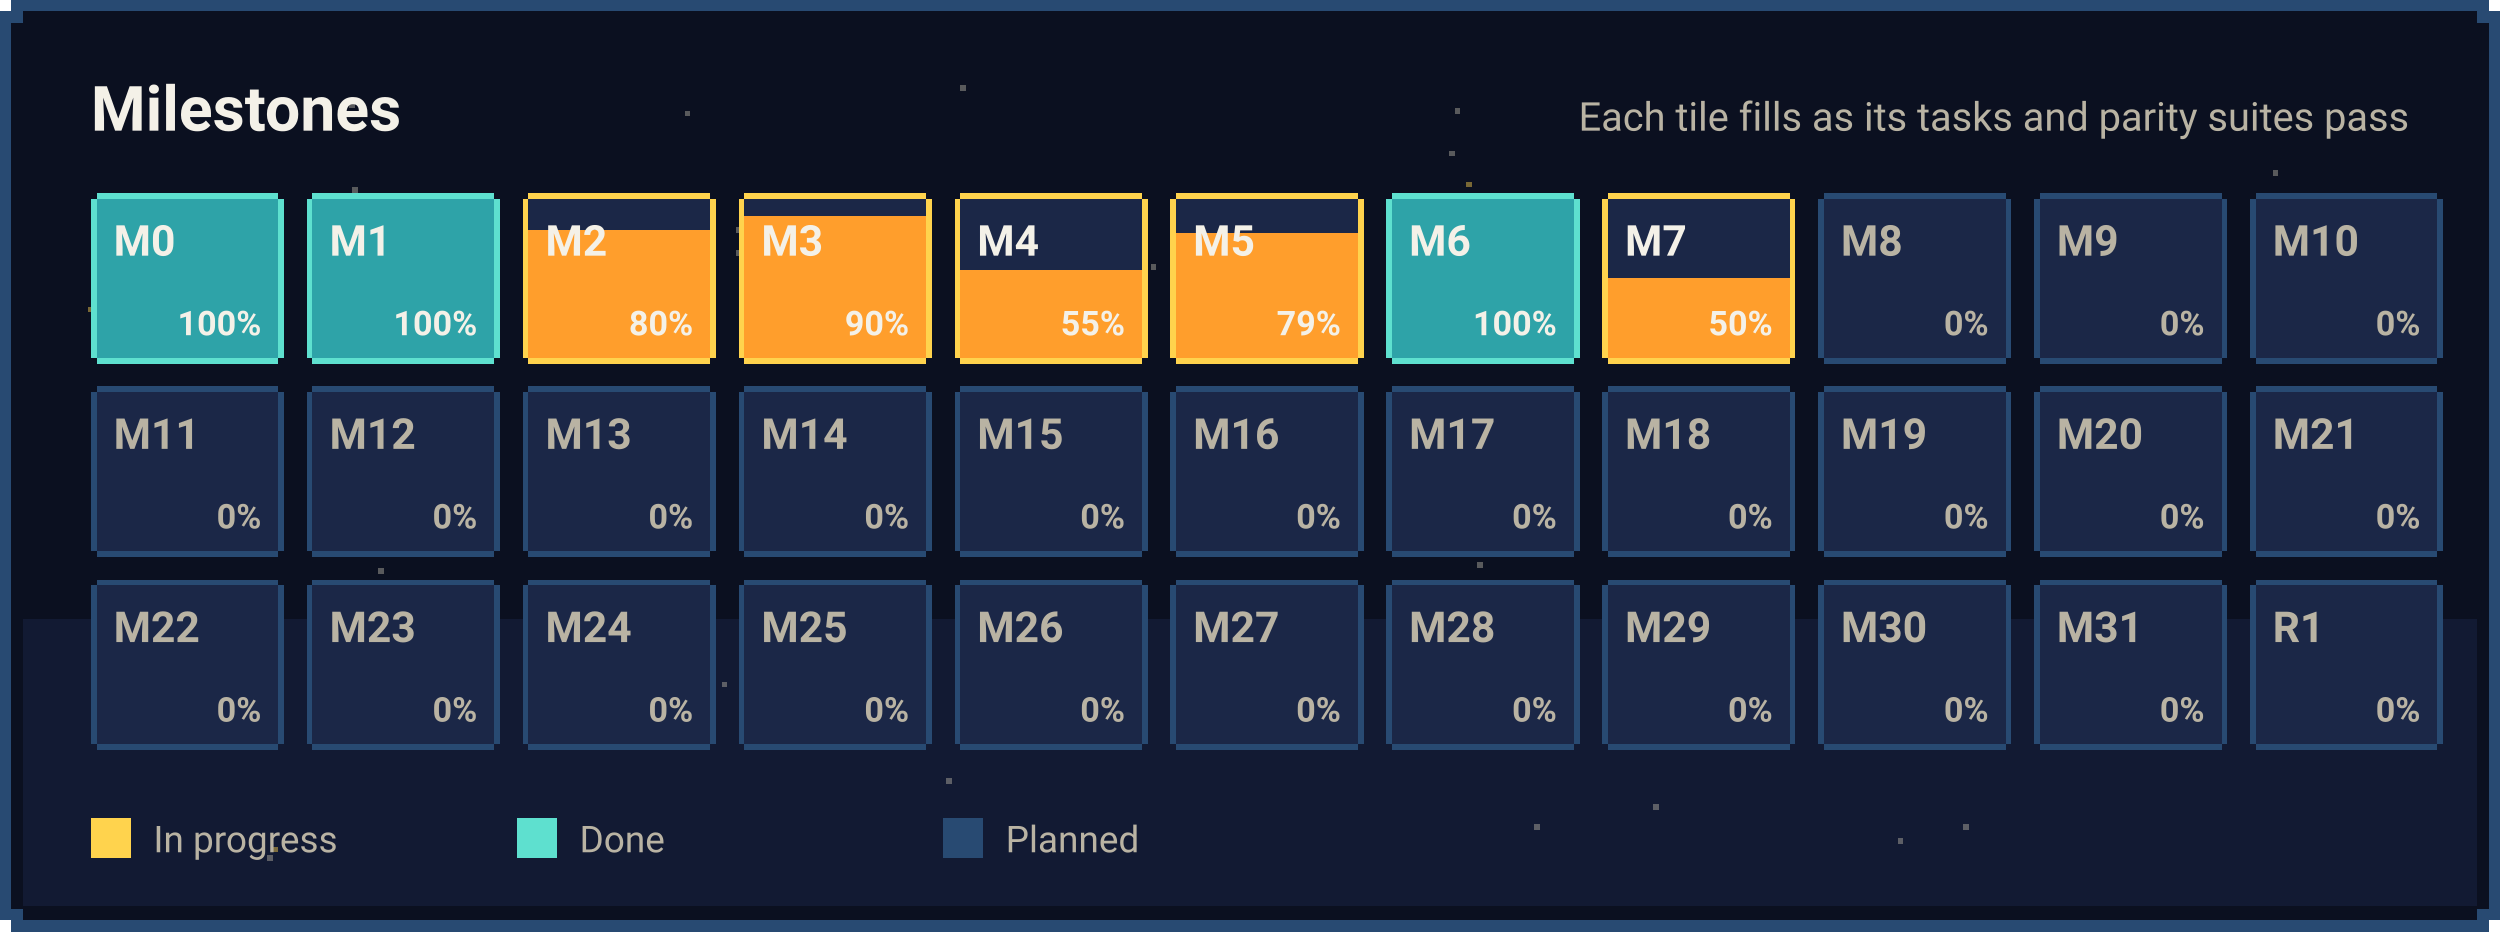
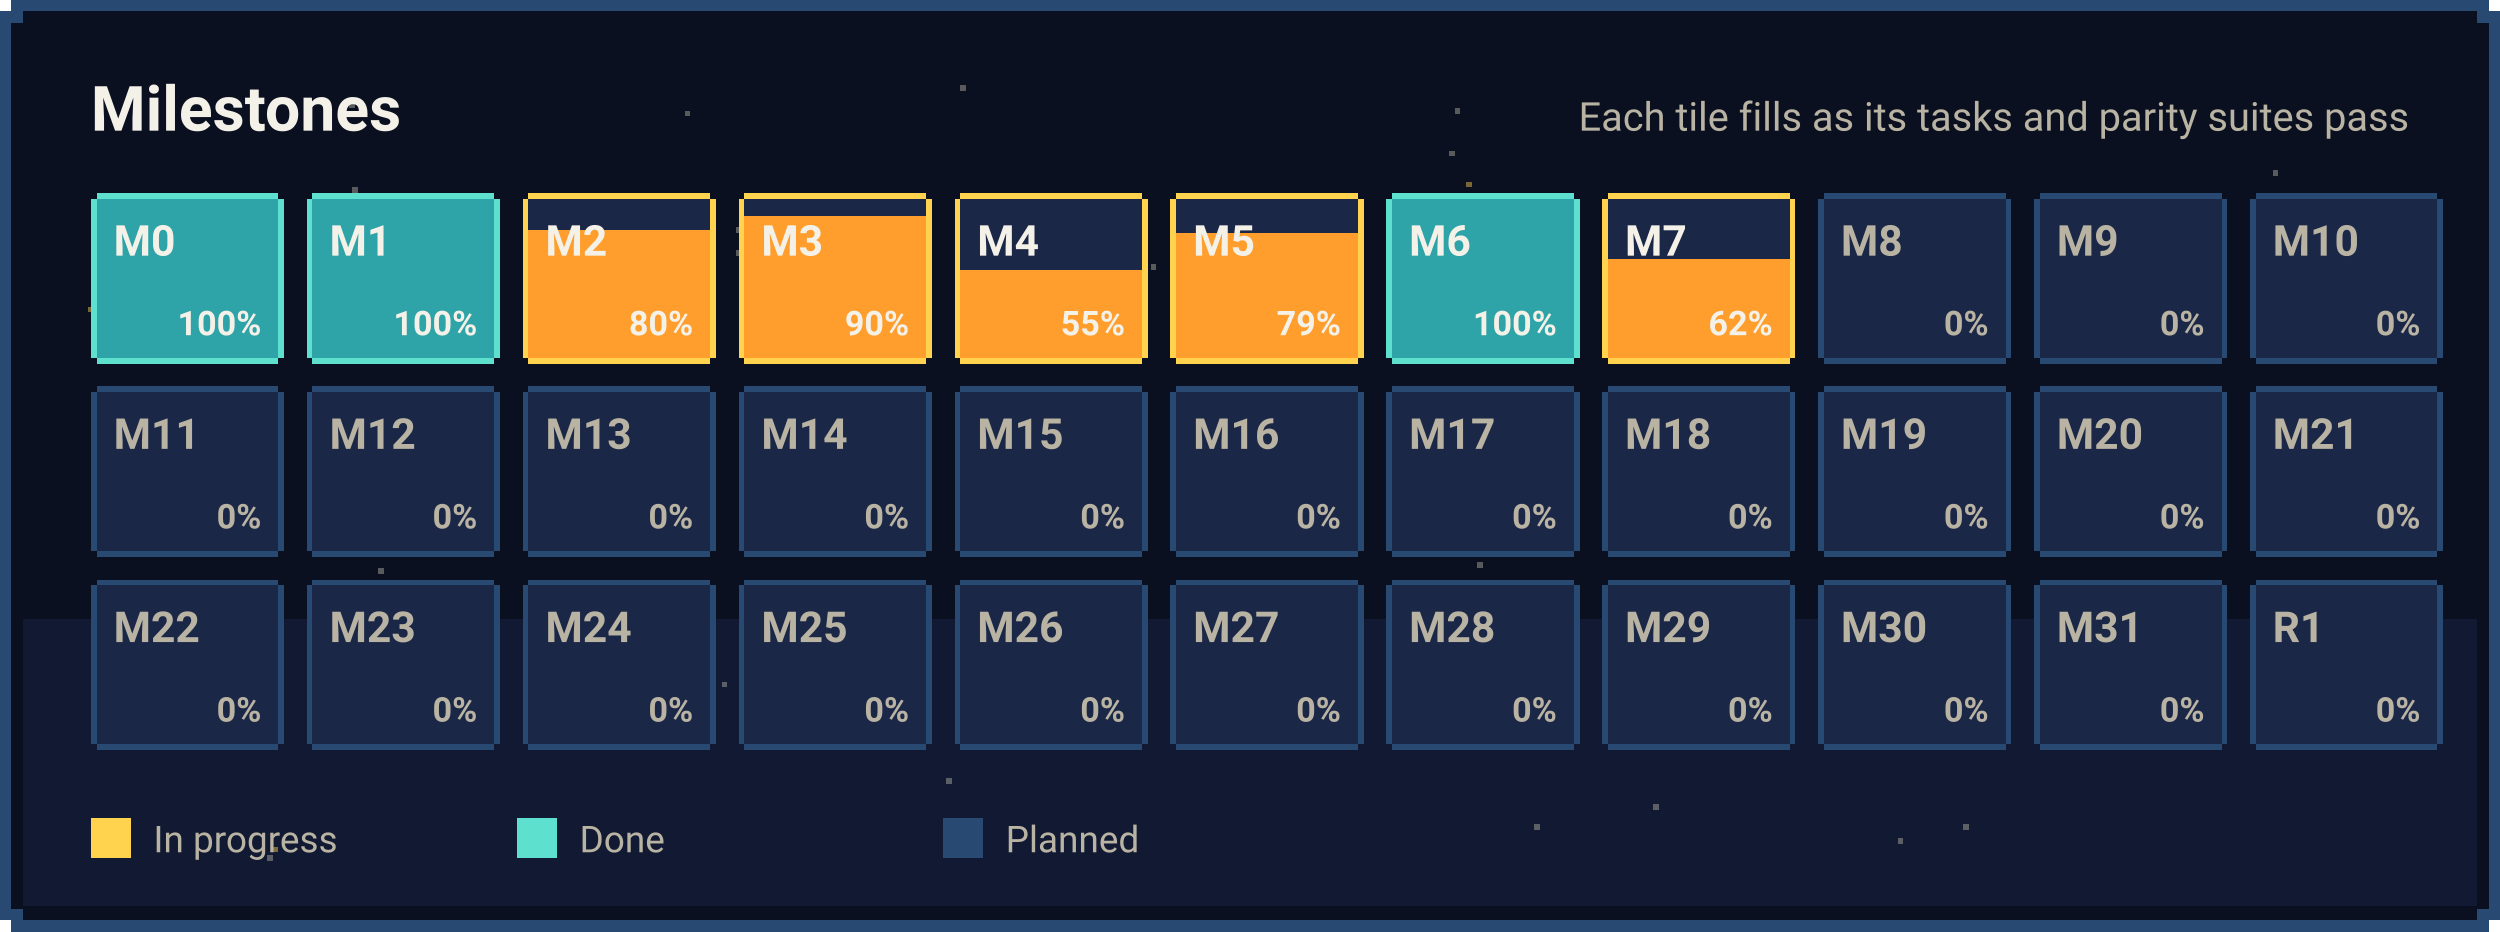
<svg xmlns="http://www.w3.org/2000/svg" width="880" height="328" viewBox="0 0 880 328" shape-rendering="crispEdges">
  <rect x="4" y="0" width="872" height="328" fill="#284A72" />
  <rect x="0" y="4" width="880" height="320" fill="#284A72" />
  <rect x="8" y="4" width="864" height="320" fill="#0B1020" />
  <rect x="4" y="8" width="872" height="312" fill="#0B1020" />
  <rect x="8" y="218" width="864" height="101" fill="#121A33" />
  <rect x="76" y="99" width="2" height="2" fill="#B9B3A3" opacity="0.45" />
  <rect x="607" y="159" width="2" height="2" fill="#FFD34D" opacity="0.45" />
  <rect x="478" y="148" width="2" height="2" fill="#B9B3A3" opacity="0.45" />
  <rect x="609" y="250" width="2" height="2" fill="#B9B3A3" opacity="0.45" />
  <rect x="93" y="138" width="2" height="2" fill="#B9B3A3" opacity="0.45" />
  <rect x="762" y="179" width="2" height="2" fill="#B9B3A3" opacity="0.45" />
  <rect x="133" y="200" width="2" height="2" fill="#B9B3A3" opacity="0.45" />
  <rect x="535" y="238" width="2" height="2" fill="#FFD34D" opacity="0.45" />
  <rect x="691" y="290" width="2" height="2" fill="#B9B3A3" opacity="0.45" />
  <rect x="259" y="80" width="2" height="2" fill="#B9B3A3" opacity="0.45" />
  <rect x="250" y="156" width="2" height="2" fill="#B9B3A3" opacity="0.45" />
  <rect x="90" y="252" width="2" height="2" fill="#B9B3A3" opacity="0.45" />
  <rect x="582" y="283" width="2" height="2" fill="#B9B3A3" opacity="0.45" />
  <rect x="512" y="38" width="2" height="2" fill="#B9B3A3" opacity="0.45" />
  <rect x="540" y="290" width="2" height="2" fill="#B9B3A3" opacity="0.45" />
  <rect x="434" y="179" width="2" height="2" fill="#B9B3A3" opacity="0.45" />
  <rect x="510" y="53" width="2" height="2" fill="#B9B3A3" opacity="0.45" />
  <rect x="242" y="166" width="2" height="2" fill="#B9B3A3" opacity="0.45" />
  <rect x="154" y="120" width="2" height="2" fill="#B9B3A3" opacity="0.45" />
  <rect x="599" y="211" width="2" height="2" fill="#B9B3A3" opacity="0.45" />
  <rect x="516" y="64" width="2" height="2" fill="#FFD34D" opacity="0.45" />
  <rect x="338" y="30" width="2" height="2" fill="#B9B3A3" opacity="0.45" />
  <rect x="254" y="240" width="2" height="2" fill="#B9B3A3" opacity="0.45" />
  <rect x="800" y="60" width="2" height="2" fill="#B9B3A3" opacity="0.45" />
  <rect x="238" y="172" width="2" height="2" fill="#B9B3A3" opacity="0.45" />
  <rect x="318" y="191" width="2" height="2" fill="#FFD34D" opacity="0.45" />
  <rect x="231" y="152" width="2" height="2" fill="#B9B3A3" opacity="0.45" />
  <rect x="687" y="77" width="2" height="2" fill="#B9B3A3" opacity="0.45" />
  <rect x="429" y="217" width="2" height="2" fill="#FFD34D" opacity="0.45" />
  <rect x="96" y="298" width="2" height="2" fill="#FFD34D" opacity="0.45" />
  <rect x="124" y="66" width="2" height="2" fill="#B9B3A3" opacity="0.45" />
  <rect x="259" y="88" width="2" height="2" fill="#B9B3A3" opacity="0.45" />
  <rect x="241" y="39" width="2" height="2" fill="#B9B3A3" opacity="0.45" />
  <rect x="94" y="301" width="2" height="2" fill="#B9B3A3" opacity="0.45" />
  <rect x="31" y="108" width="2" height="2" fill="#FFD34D" opacity="0.45" />
  <rect x="532" y="204" width="2" height="2" fill="#B9B3A3" opacity="0.45" />
  <rect x="34" y="102" width="2" height="2" fill="#B9B3A3" opacity="0.45" />
  <rect x="794" y="169" width="2" height="2" fill="#FFD34D" opacity="0.45" />
  <rect x="687" y="168" width="2" height="2" fill="#B9B3A3" opacity="0.45" />
  <rect x="586" y="89" width="2" height="2" fill="#FFD34D" opacity="0.45" />
  <rect x="520" y="198" width="2" height="2" fill="#B9B3A3" opacity="0.45" />
  <rect x="218" y="222" width="2" height="2" fill="#B9B3A3" opacity="0.45" />
  <rect x="123" y="36" width="2" height="2" fill="#B9B3A3" opacity="0.45" />
  <rect x="117" y="254" width="2" height="2" fill="#FFD34D" opacity="0.45" />
  <rect x="668" y="295" width="2" height="2" fill="#B9B3A3" opacity="0.45" />
  <rect x="383" y="221" width="2" height="2" fill="#B9B3A3" opacity="0.45" />
  <rect x="333" y="274" width="2" height="2" fill="#B9B3A3" opacity="0.45" />
  <rect x="405" y="93" width="2" height="2" fill="#B9B3A3" opacity="0.45" />
  <text x="32" y="46" font-family="'Pixelify Sans', ui-sans-serif, system-ui, -apple-system, 'Segoe UI', Roboto, sans-serif" font-size="22" font-weight="700" fill="#F4F1E8" text-anchor="start">Milestones</text>
  <text x="848" y="46" font-family="'Pixelify Sans', ui-sans-serif, system-ui, -apple-system, 'Segoe UI', Roboto, sans-serif" font-size="14" font-weight="400" fill="#B9B3A3" text-anchor="end">Each tile fills as its tasks and parity suites pass</text>
  <rect x="34" y="68" width="64" height="60" fill="#5EE0CF" />
  <rect x="32" y="70" width="68" height="56" fill="#5EE0CF" />
  <rect x="34" y="70" width="64" height="56" fill="#2EA3A8" />
  <text x="40" y="90" font-family="'Pixelify Sans', ui-sans-serif, system-ui, -apple-system, 'Segoe UI', Roboto, sans-serif" font-size="15" font-weight="700" fill="#F4F1E8" text-anchor="start">M0</text>
  <text x="92" y="118" font-family="'Pixelify Sans', ui-sans-serif, system-ui, -apple-system, 'Segoe UI', Roboto, sans-serif" font-size="12" font-weight="600" fill="#F4F1E8" text-anchor="end">100%</text>
  <rect x="110" y="68" width="64" height="60" fill="#5EE0CF" />
  <rect x="108" y="70" width="68" height="56" fill="#5EE0CF" />
  <rect x="110" y="70" width="64" height="56" fill="#2EA3A8" />
  <text x="116" y="90" font-family="'Pixelify Sans', ui-sans-serif, system-ui, -apple-system, 'Segoe UI', Roboto, sans-serif" font-size="15" font-weight="700" fill="#F4F1E8" text-anchor="start">M1</text>
  <text x="168" y="118" font-family="'Pixelify Sans', ui-sans-serif, system-ui, -apple-system, 'Segoe UI', Roboto, sans-serif" font-size="12" font-weight="600" fill="#F4F1E8" text-anchor="end">100%</text>
  <rect x="186" y="68" width="64" height="60" fill="#FFD34D" />
  <rect x="184" y="70" width="68" height="56" fill="#FFD34D" />
  <rect x="186" y="70" width="64" height="56" fill="#1B2747" />
  <rect x="186" y="81" width="64" height="45" fill="#FF9E2C" />
  <text x="192" y="90" font-family="'Pixelify Sans', ui-sans-serif, system-ui, -apple-system, 'Segoe UI', Roboto, sans-serif" font-size="15" font-weight="700" fill="#F4F1E8" text-anchor="start">M2</text>
  <text x="244" y="118" font-family="'Pixelify Sans', ui-sans-serif, system-ui, -apple-system, 'Segoe UI', Roboto, sans-serif" font-size="12" font-weight="600" fill="#F4F1E8" text-anchor="end">80%</text>
  <rect x="262" y="68" width="64" height="60" fill="#FFD34D" />
  <rect x="260" y="70" width="68" height="56" fill="#FFD34D" />
  <rect x="262" y="70" width="64" height="56" fill="#1B2747" />
  <rect x="262" y="76" width="64" height="50" fill="#FF9E2C" />
  <text x="268" y="90" font-family="'Pixelify Sans', ui-sans-serif, system-ui, -apple-system, 'Segoe UI', Roboto, sans-serif" font-size="15" font-weight="700" fill="#F4F1E8" text-anchor="start">M3</text>
  <text x="320" y="118" font-family="'Pixelify Sans', ui-sans-serif, system-ui, -apple-system, 'Segoe UI', Roboto, sans-serif" font-size="12" font-weight="600" fill="#F4F1E8" text-anchor="end">90%</text>
  <rect x="338" y="68" width="64" height="60" fill="#FFD34D" />
  <rect x="336" y="70" width="68" height="56" fill="#FFD34D" />
  <rect x="338" y="70" width="64" height="56" fill="#1B2747" />
  <rect x="338" y="95" width="64" height="31" fill="#FF9E2C" />
  <text x="344" y="90" font-family="'Pixelify Sans', ui-sans-serif, system-ui, -apple-system, 'Segoe UI', Roboto, sans-serif" font-size="15" font-weight="700" fill="#F4F1E8" text-anchor="start">M4</text>
  <text x="396" y="118" font-family="'Pixelify Sans', ui-sans-serif, system-ui, -apple-system, 'Segoe UI', Roboto, sans-serif" font-size="12" font-weight="600" fill="#F4F1E8" text-anchor="end">55%</text>
  <rect x="414" y="68" width="64" height="60" fill="#FFD34D" />
  <rect x="412" y="70" width="68" height="56" fill="#FFD34D" />
  <rect x="414" y="70" width="64" height="56" fill="#1B2747" />
  <rect x="414" y="82" width="64" height="44" fill="#FF9E2C" />
  <text x="420" y="90" font-family="'Pixelify Sans', ui-sans-serif, system-ui, -apple-system, 'Segoe UI', Roboto, sans-serif" font-size="15" font-weight="700" fill="#F4F1E8" text-anchor="start">M5</text>
  <text x="472" y="118" font-family="'Pixelify Sans', ui-sans-serif, system-ui, -apple-system, 'Segoe UI', Roboto, sans-serif" font-size="12" font-weight="600" fill="#F4F1E8" text-anchor="end">79%</text>
  <rect x="490" y="68" width="64" height="60" fill="#5EE0CF" />
  <rect x="488" y="70" width="68" height="56" fill="#5EE0CF" />
  <rect x="490" y="70" width="64" height="56" fill="#2EA3A8" />
  <text x="496" y="90" font-family="'Pixelify Sans', ui-sans-serif, system-ui, -apple-system, 'Segoe UI', Roboto, sans-serif" font-size="15" font-weight="700" fill="#F4F1E8" text-anchor="start">M6</text>
  <text x="548" y="118" font-family="'Pixelify Sans', ui-sans-serif, system-ui, -apple-system, 'Segoe UI', Roboto, sans-serif" font-size="12" font-weight="600" fill="#F4F1E8" text-anchor="end">100%</text>
  <rect x="566" y="68" width="64" height="60" fill="#FFD34D" />
  <rect x="564" y="70" width="68" height="56" fill="#FFD34D" />
  <rect x="566" y="70" width="64" height="56" fill="#1B2747" />
-   <rect x="566" y="98" width="64" height="28" fill="#FF9E2C" />
+   <rect x="566" y="91" width="64" height="35" fill="#FF9E2C" />
  <text x="572" y="90" font-family="'Pixelify Sans', ui-sans-serif, system-ui, -apple-system, 'Segoe UI', Roboto, sans-serif" font-size="15" font-weight="700" fill="#F4F1E8" text-anchor="start">M7</text>
-   <text x="624" y="118" font-family="'Pixelify Sans', ui-sans-serif, system-ui, -apple-system, 'Segoe UI', Roboto, sans-serif" font-size="12" font-weight="600" fill="#F4F1E8" text-anchor="end">50%</text>
+   <text x="624" y="118" font-family="'Pixelify Sans', ui-sans-serif, system-ui, -apple-system, 'Segoe UI', Roboto, sans-serif" font-size="12" font-weight="600" fill="#F4F1E8" text-anchor="end">62%</text>
  <rect x="642" y="68" width="64" height="60" fill="#284A72" />
  <rect x="640" y="70" width="68" height="56" fill="#284A72" />
  <rect x="642" y="70" width="64" height="56" fill="#1B2747" />
  <text x="648" y="90" font-family="'Pixelify Sans', ui-sans-serif, system-ui, -apple-system, 'Segoe UI', Roboto, sans-serif" font-size="15" font-weight="700" fill="#B9B3A3" text-anchor="start">M8</text>
  <text x="700" y="118" font-family="'Pixelify Sans', ui-sans-serif, system-ui, -apple-system, 'Segoe UI', Roboto, sans-serif" font-size="12" font-weight="600" fill="#B9B3A3" text-anchor="end">0%</text>
  <rect x="718" y="68" width="64" height="60" fill="#284A72" />
  <rect x="716" y="70" width="68" height="56" fill="#284A72" />
  <rect x="718" y="70" width="64" height="56" fill="#1B2747" />
  <text x="724" y="90" font-family="'Pixelify Sans', ui-sans-serif, system-ui, -apple-system, 'Segoe UI', Roboto, sans-serif" font-size="15" font-weight="700" fill="#B9B3A3" text-anchor="start">M9</text>
  <text x="776" y="118" font-family="'Pixelify Sans', ui-sans-serif, system-ui, -apple-system, 'Segoe UI', Roboto, sans-serif" font-size="12" font-weight="600" fill="#B9B3A3" text-anchor="end">0%</text>
  <rect x="794" y="68" width="64" height="60" fill="#284A72" />
  <rect x="792" y="70" width="68" height="56" fill="#284A72" />
  <rect x="794" y="70" width="64" height="56" fill="#1B2747" />
  <text x="800" y="90" font-family="'Pixelify Sans', ui-sans-serif, system-ui, -apple-system, 'Segoe UI', Roboto, sans-serif" font-size="15" font-weight="700" fill="#B9B3A3" text-anchor="start">M10</text>
  <text x="852" y="118" font-family="'Pixelify Sans', ui-sans-serif, system-ui, -apple-system, 'Segoe UI', Roboto, sans-serif" font-size="12" font-weight="600" fill="#B9B3A3" text-anchor="end">0%</text>
  <rect x="34" y="136" width="64" height="60" fill="#284A72" />
  <rect x="32" y="138" width="68" height="56" fill="#284A72" />
  <rect x="34" y="138" width="64" height="56" fill="#1B2747" />
  <text x="40" y="158" font-family="'Pixelify Sans', ui-sans-serif, system-ui, -apple-system, 'Segoe UI', Roboto, sans-serif" font-size="15" font-weight="700" fill="#B9B3A3" text-anchor="start">M11</text>
  <text x="92" y="186" font-family="'Pixelify Sans', ui-sans-serif, system-ui, -apple-system, 'Segoe UI', Roboto, sans-serif" font-size="12" font-weight="600" fill="#B9B3A3" text-anchor="end">0%</text>
  <rect x="110" y="136" width="64" height="60" fill="#284A72" />
  <rect x="108" y="138" width="68" height="56" fill="#284A72" />
  <rect x="110" y="138" width="64" height="56" fill="#1B2747" />
  <text x="116" y="158" font-family="'Pixelify Sans', ui-sans-serif, system-ui, -apple-system, 'Segoe UI', Roboto, sans-serif" font-size="15" font-weight="700" fill="#B9B3A3" text-anchor="start">M12</text>
  <text x="168" y="186" font-family="'Pixelify Sans', ui-sans-serif, system-ui, -apple-system, 'Segoe UI', Roboto, sans-serif" font-size="12" font-weight="600" fill="#B9B3A3" text-anchor="end">0%</text>
  <rect x="186" y="136" width="64" height="60" fill="#284A72" />
  <rect x="184" y="138" width="68" height="56" fill="#284A72" />
  <rect x="186" y="138" width="64" height="56" fill="#1B2747" />
  <text x="192" y="158" font-family="'Pixelify Sans', ui-sans-serif, system-ui, -apple-system, 'Segoe UI', Roboto, sans-serif" font-size="15" font-weight="700" fill="#B9B3A3" text-anchor="start">M13</text>
  <text x="244" y="186" font-family="'Pixelify Sans', ui-sans-serif, system-ui, -apple-system, 'Segoe UI', Roboto, sans-serif" font-size="12" font-weight="600" fill="#B9B3A3" text-anchor="end">0%</text>
  <rect x="262" y="136" width="64" height="60" fill="#284A72" />
  <rect x="260" y="138" width="68" height="56" fill="#284A72" />
  <rect x="262" y="138" width="64" height="56" fill="#1B2747" />
  <text x="268" y="158" font-family="'Pixelify Sans', ui-sans-serif, system-ui, -apple-system, 'Segoe UI', Roboto, sans-serif" font-size="15" font-weight="700" fill="#B9B3A3" text-anchor="start">M14</text>
  <text x="320" y="186" font-family="'Pixelify Sans', ui-sans-serif, system-ui, -apple-system, 'Segoe UI', Roboto, sans-serif" font-size="12" font-weight="600" fill="#B9B3A3" text-anchor="end">0%</text>
  <rect x="338" y="136" width="64" height="60" fill="#284A72" />
  <rect x="336" y="138" width="68" height="56" fill="#284A72" />
  <rect x="338" y="138" width="64" height="56" fill="#1B2747" />
  <text x="344" y="158" font-family="'Pixelify Sans', ui-sans-serif, system-ui, -apple-system, 'Segoe UI', Roboto, sans-serif" font-size="15" font-weight="700" fill="#B9B3A3" text-anchor="start">M15</text>
  <text x="396" y="186" font-family="'Pixelify Sans', ui-sans-serif, system-ui, -apple-system, 'Segoe UI', Roboto, sans-serif" font-size="12" font-weight="600" fill="#B9B3A3" text-anchor="end">0%</text>
  <rect x="414" y="136" width="64" height="60" fill="#284A72" />
  <rect x="412" y="138" width="68" height="56" fill="#284A72" />
  <rect x="414" y="138" width="64" height="56" fill="#1B2747" />
  <text x="420" y="158" font-family="'Pixelify Sans', ui-sans-serif, system-ui, -apple-system, 'Segoe UI', Roboto, sans-serif" font-size="15" font-weight="700" fill="#B9B3A3" text-anchor="start">M16</text>
  <text x="472" y="186" font-family="'Pixelify Sans', ui-sans-serif, system-ui, -apple-system, 'Segoe UI', Roboto, sans-serif" font-size="12" font-weight="600" fill="#B9B3A3" text-anchor="end">0%</text>
  <rect x="490" y="136" width="64" height="60" fill="#284A72" />
  <rect x="488" y="138" width="68" height="56" fill="#284A72" />
  <rect x="490" y="138" width="64" height="56" fill="#1B2747" />
  <text x="496" y="158" font-family="'Pixelify Sans', ui-sans-serif, system-ui, -apple-system, 'Segoe UI', Roboto, sans-serif" font-size="15" font-weight="700" fill="#B9B3A3" text-anchor="start">M17</text>
  <text x="548" y="186" font-family="'Pixelify Sans', ui-sans-serif, system-ui, -apple-system, 'Segoe UI', Roboto, sans-serif" font-size="12" font-weight="600" fill="#B9B3A3" text-anchor="end">0%</text>
  <rect x="566" y="136" width="64" height="60" fill="#284A72" />
  <rect x="564" y="138" width="68" height="56" fill="#284A72" />
  <rect x="566" y="138" width="64" height="56" fill="#1B2747" />
  <text x="572" y="158" font-family="'Pixelify Sans', ui-sans-serif, system-ui, -apple-system, 'Segoe UI', Roboto, sans-serif" font-size="15" font-weight="700" fill="#B9B3A3" text-anchor="start">M18</text>
  <text x="624" y="186" font-family="'Pixelify Sans', ui-sans-serif, system-ui, -apple-system, 'Segoe UI', Roboto, sans-serif" font-size="12" font-weight="600" fill="#B9B3A3" text-anchor="end">0%</text>
  <rect x="642" y="136" width="64" height="60" fill="#284A72" />
  <rect x="640" y="138" width="68" height="56" fill="#284A72" />
  <rect x="642" y="138" width="64" height="56" fill="#1B2747" />
  <text x="648" y="158" font-family="'Pixelify Sans', ui-sans-serif, system-ui, -apple-system, 'Segoe UI', Roboto, sans-serif" font-size="15" font-weight="700" fill="#B9B3A3" text-anchor="start">M19</text>
  <text x="700" y="186" font-family="'Pixelify Sans', ui-sans-serif, system-ui, -apple-system, 'Segoe UI', Roboto, sans-serif" font-size="12" font-weight="600" fill="#B9B3A3" text-anchor="end">0%</text>
  <rect x="718" y="136" width="64" height="60" fill="#284A72" />
  <rect x="716" y="138" width="68" height="56" fill="#284A72" />
  <rect x="718" y="138" width="64" height="56" fill="#1B2747" />
  <text x="724" y="158" font-family="'Pixelify Sans', ui-sans-serif, system-ui, -apple-system, 'Segoe UI', Roboto, sans-serif" font-size="15" font-weight="700" fill="#B9B3A3" text-anchor="start">M20</text>
  <text x="776" y="186" font-family="'Pixelify Sans', ui-sans-serif, system-ui, -apple-system, 'Segoe UI', Roboto, sans-serif" font-size="12" font-weight="600" fill="#B9B3A3" text-anchor="end">0%</text>
  <rect x="794" y="136" width="64" height="60" fill="#284A72" />
  <rect x="792" y="138" width="68" height="56" fill="#284A72" />
  <rect x="794" y="138" width="64" height="56" fill="#1B2747" />
  <text x="800" y="158" font-family="'Pixelify Sans', ui-sans-serif, system-ui, -apple-system, 'Segoe UI', Roboto, sans-serif" font-size="15" font-weight="700" fill="#B9B3A3" text-anchor="start">M21</text>
  <text x="852" y="186" font-family="'Pixelify Sans', ui-sans-serif, system-ui, -apple-system, 'Segoe UI', Roboto, sans-serif" font-size="12" font-weight="600" fill="#B9B3A3" text-anchor="end">0%</text>
  <rect x="34" y="204" width="64" height="60" fill="#284A72" />
  <rect x="32" y="206" width="68" height="56" fill="#284A72" />
  <rect x="34" y="206" width="64" height="56" fill="#1B2747" />
  <text x="40" y="226" font-family="'Pixelify Sans', ui-sans-serif, system-ui, -apple-system, 'Segoe UI', Roboto, sans-serif" font-size="15" font-weight="700" fill="#B9B3A3" text-anchor="start">M22</text>
  <text x="92" y="254" font-family="'Pixelify Sans', ui-sans-serif, system-ui, -apple-system, 'Segoe UI', Roboto, sans-serif" font-size="12" font-weight="600" fill="#B9B3A3" text-anchor="end">0%</text>
  <rect x="110" y="204" width="64" height="60" fill="#284A72" />
  <rect x="108" y="206" width="68" height="56" fill="#284A72" />
  <rect x="110" y="206" width="64" height="56" fill="#1B2747" />
  <text x="116" y="226" font-family="'Pixelify Sans', ui-sans-serif, system-ui, -apple-system, 'Segoe UI', Roboto, sans-serif" font-size="15" font-weight="700" fill="#B9B3A3" text-anchor="start">M23</text>
  <text x="168" y="254" font-family="'Pixelify Sans', ui-sans-serif, system-ui, -apple-system, 'Segoe UI', Roboto, sans-serif" font-size="12" font-weight="600" fill="#B9B3A3" text-anchor="end">0%</text>
  <rect x="186" y="204" width="64" height="60" fill="#284A72" />
  <rect x="184" y="206" width="68" height="56" fill="#284A72" />
  <rect x="186" y="206" width="64" height="56" fill="#1B2747" />
  <text x="192" y="226" font-family="'Pixelify Sans', ui-sans-serif, system-ui, -apple-system, 'Segoe UI', Roboto, sans-serif" font-size="15" font-weight="700" fill="#B9B3A3" text-anchor="start">M24</text>
  <text x="244" y="254" font-family="'Pixelify Sans', ui-sans-serif, system-ui, -apple-system, 'Segoe UI', Roboto, sans-serif" font-size="12" font-weight="600" fill="#B9B3A3" text-anchor="end">0%</text>
  <rect x="262" y="204" width="64" height="60" fill="#284A72" />
  <rect x="260" y="206" width="68" height="56" fill="#284A72" />
  <rect x="262" y="206" width="64" height="56" fill="#1B2747" />
  <text x="268" y="226" font-family="'Pixelify Sans', ui-sans-serif, system-ui, -apple-system, 'Segoe UI', Roboto, sans-serif" font-size="15" font-weight="700" fill="#B9B3A3" text-anchor="start">M25</text>
  <text x="320" y="254" font-family="'Pixelify Sans', ui-sans-serif, system-ui, -apple-system, 'Segoe UI', Roboto, sans-serif" font-size="12" font-weight="600" fill="#B9B3A3" text-anchor="end">0%</text>
  <rect x="338" y="204" width="64" height="60" fill="#284A72" />
  <rect x="336" y="206" width="68" height="56" fill="#284A72" />
  <rect x="338" y="206" width="64" height="56" fill="#1B2747" />
  <text x="344" y="226" font-family="'Pixelify Sans', ui-sans-serif, system-ui, -apple-system, 'Segoe UI', Roboto, sans-serif" font-size="15" font-weight="700" fill="#B9B3A3" text-anchor="start">M26</text>
  <text x="396" y="254" font-family="'Pixelify Sans', ui-sans-serif, system-ui, -apple-system, 'Segoe UI', Roboto, sans-serif" font-size="12" font-weight="600" fill="#B9B3A3" text-anchor="end">0%</text>
  <rect x="414" y="204" width="64" height="60" fill="#284A72" />
  <rect x="412" y="206" width="68" height="56" fill="#284A72" />
  <rect x="414" y="206" width="64" height="56" fill="#1B2747" />
  <text x="420" y="226" font-family="'Pixelify Sans', ui-sans-serif, system-ui, -apple-system, 'Segoe UI', Roboto, sans-serif" font-size="15" font-weight="700" fill="#B9B3A3" text-anchor="start">M27</text>
  <text x="472" y="254" font-family="'Pixelify Sans', ui-sans-serif, system-ui, -apple-system, 'Segoe UI', Roboto, sans-serif" font-size="12" font-weight="600" fill="#B9B3A3" text-anchor="end">0%</text>
  <rect x="490" y="204" width="64" height="60" fill="#284A72" />
  <rect x="488" y="206" width="68" height="56" fill="#284A72" />
  <rect x="490" y="206" width="64" height="56" fill="#1B2747" />
  <text x="496" y="226" font-family="'Pixelify Sans', ui-sans-serif, system-ui, -apple-system, 'Segoe UI', Roboto, sans-serif" font-size="15" font-weight="700" fill="#B9B3A3" text-anchor="start">M28</text>
  <text x="548" y="254" font-family="'Pixelify Sans', ui-sans-serif, system-ui, -apple-system, 'Segoe UI', Roboto, sans-serif" font-size="12" font-weight="600" fill="#B9B3A3" text-anchor="end">0%</text>
  <rect x="566" y="204" width="64" height="60" fill="#284A72" />
  <rect x="564" y="206" width="68" height="56" fill="#284A72" />
  <rect x="566" y="206" width="64" height="56" fill="#1B2747" />
  <text x="572" y="226" font-family="'Pixelify Sans', ui-sans-serif, system-ui, -apple-system, 'Segoe UI', Roboto, sans-serif" font-size="15" font-weight="700" fill="#B9B3A3" text-anchor="start">M29</text>
  <text x="624" y="254" font-family="'Pixelify Sans', ui-sans-serif, system-ui, -apple-system, 'Segoe UI', Roboto, sans-serif" font-size="12" font-weight="600" fill="#B9B3A3" text-anchor="end">0%</text>
  <rect x="642" y="204" width="64" height="60" fill="#284A72" />
  <rect x="640" y="206" width="68" height="56" fill="#284A72" />
  <rect x="642" y="206" width="64" height="56" fill="#1B2747" />
  <text x="648" y="226" font-family="'Pixelify Sans', ui-sans-serif, system-ui, -apple-system, 'Segoe UI', Roboto, sans-serif" font-size="15" font-weight="700" fill="#B9B3A3" text-anchor="start">M30</text>
  <text x="700" y="254" font-family="'Pixelify Sans', ui-sans-serif, system-ui, -apple-system, 'Segoe UI', Roboto, sans-serif" font-size="12" font-weight="600" fill="#B9B3A3" text-anchor="end">0%</text>
  <rect x="718" y="204" width="64" height="60" fill="#284A72" />
  <rect x="716" y="206" width="68" height="56" fill="#284A72" />
  <rect x="718" y="206" width="64" height="56" fill="#1B2747" />
  <text x="724" y="226" font-family="'Pixelify Sans', ui-sans-serif, system-ui, -apple-system, 'Segoe UI', Roboto, sans-serif" font-size="15" font-weight="700" fill="#B9B3A3" text-anchor="start">M31</text>
  <text x="776" y="254" font-family="'Pixelify Sans', ui-sans-serif, system-ui, -apple-system, 'Segoe UI', Roboto, sans-serif" font-size="12" font-weight="600" fill="#B9B3A3" text-anchor="end">0%</text>
  <rect x="794" y="204" width="64" height="60" fill="#284A72" />
  <rect x="792" y="206" width="68" height="56" fill="#284A72" />
  <rect x="794" y="206" width="64" height="56" fill="#1B2747" />
  <text x="800" y="226" font-family="'Pixelify Sans', ui-sans-serif, system-ui, -apple-system, 'Segoe UI', Roboto, sans-serif" font-size="15" font-weight="700" fill="#B9B3A3" text-anchor="start">R1</text>
  <text x="852" y="254" font-family="'Pixelify Sans', ui-sans-serif, system-ui, -apple-system, 'Segoe UI', Roboto, sans-serif" font-size="12" font-weight="600" fill="#B9B3A3" text-anchor="end">0%</text>
  <rect x="32" y="288" width="14" height="14" fill="#FFD34D" />
  <text x="54" y="300" font-family="'Pixelify Sans', ui-sans-serif, system-ui, -apple-system, 'Segoe UI', Roboto, sans-serif" font-size="13" font-weight="400" fill="#B9B3A3" text-anchor="start">In progress</text>
  <rect x="182" y="288" width="14" height="14" fill="#5EE0CF" />
  <text x="204" y="300" font-family="'Pixelify Sans', ui-sans-serif, system-ui, -apple-system, 'Segoe UI', Roboto, sans-serif" font-size="13" font-weight="400" fill="#B9B3A3" text-anchor="start">Done</text>
  <rect x="332" y="288" width="14" height="14" fill="#284A72" />
  <text x="354" y="300" font-family="'Pixelify Sans', ui-sans-serif, system-ui, -apple-system, 'Segoe UI', Roboto, sans-serif" font-size="13" font-weight="400" fill="#B9B3A3" text-anchor="start">Planned</text>
</svg>
